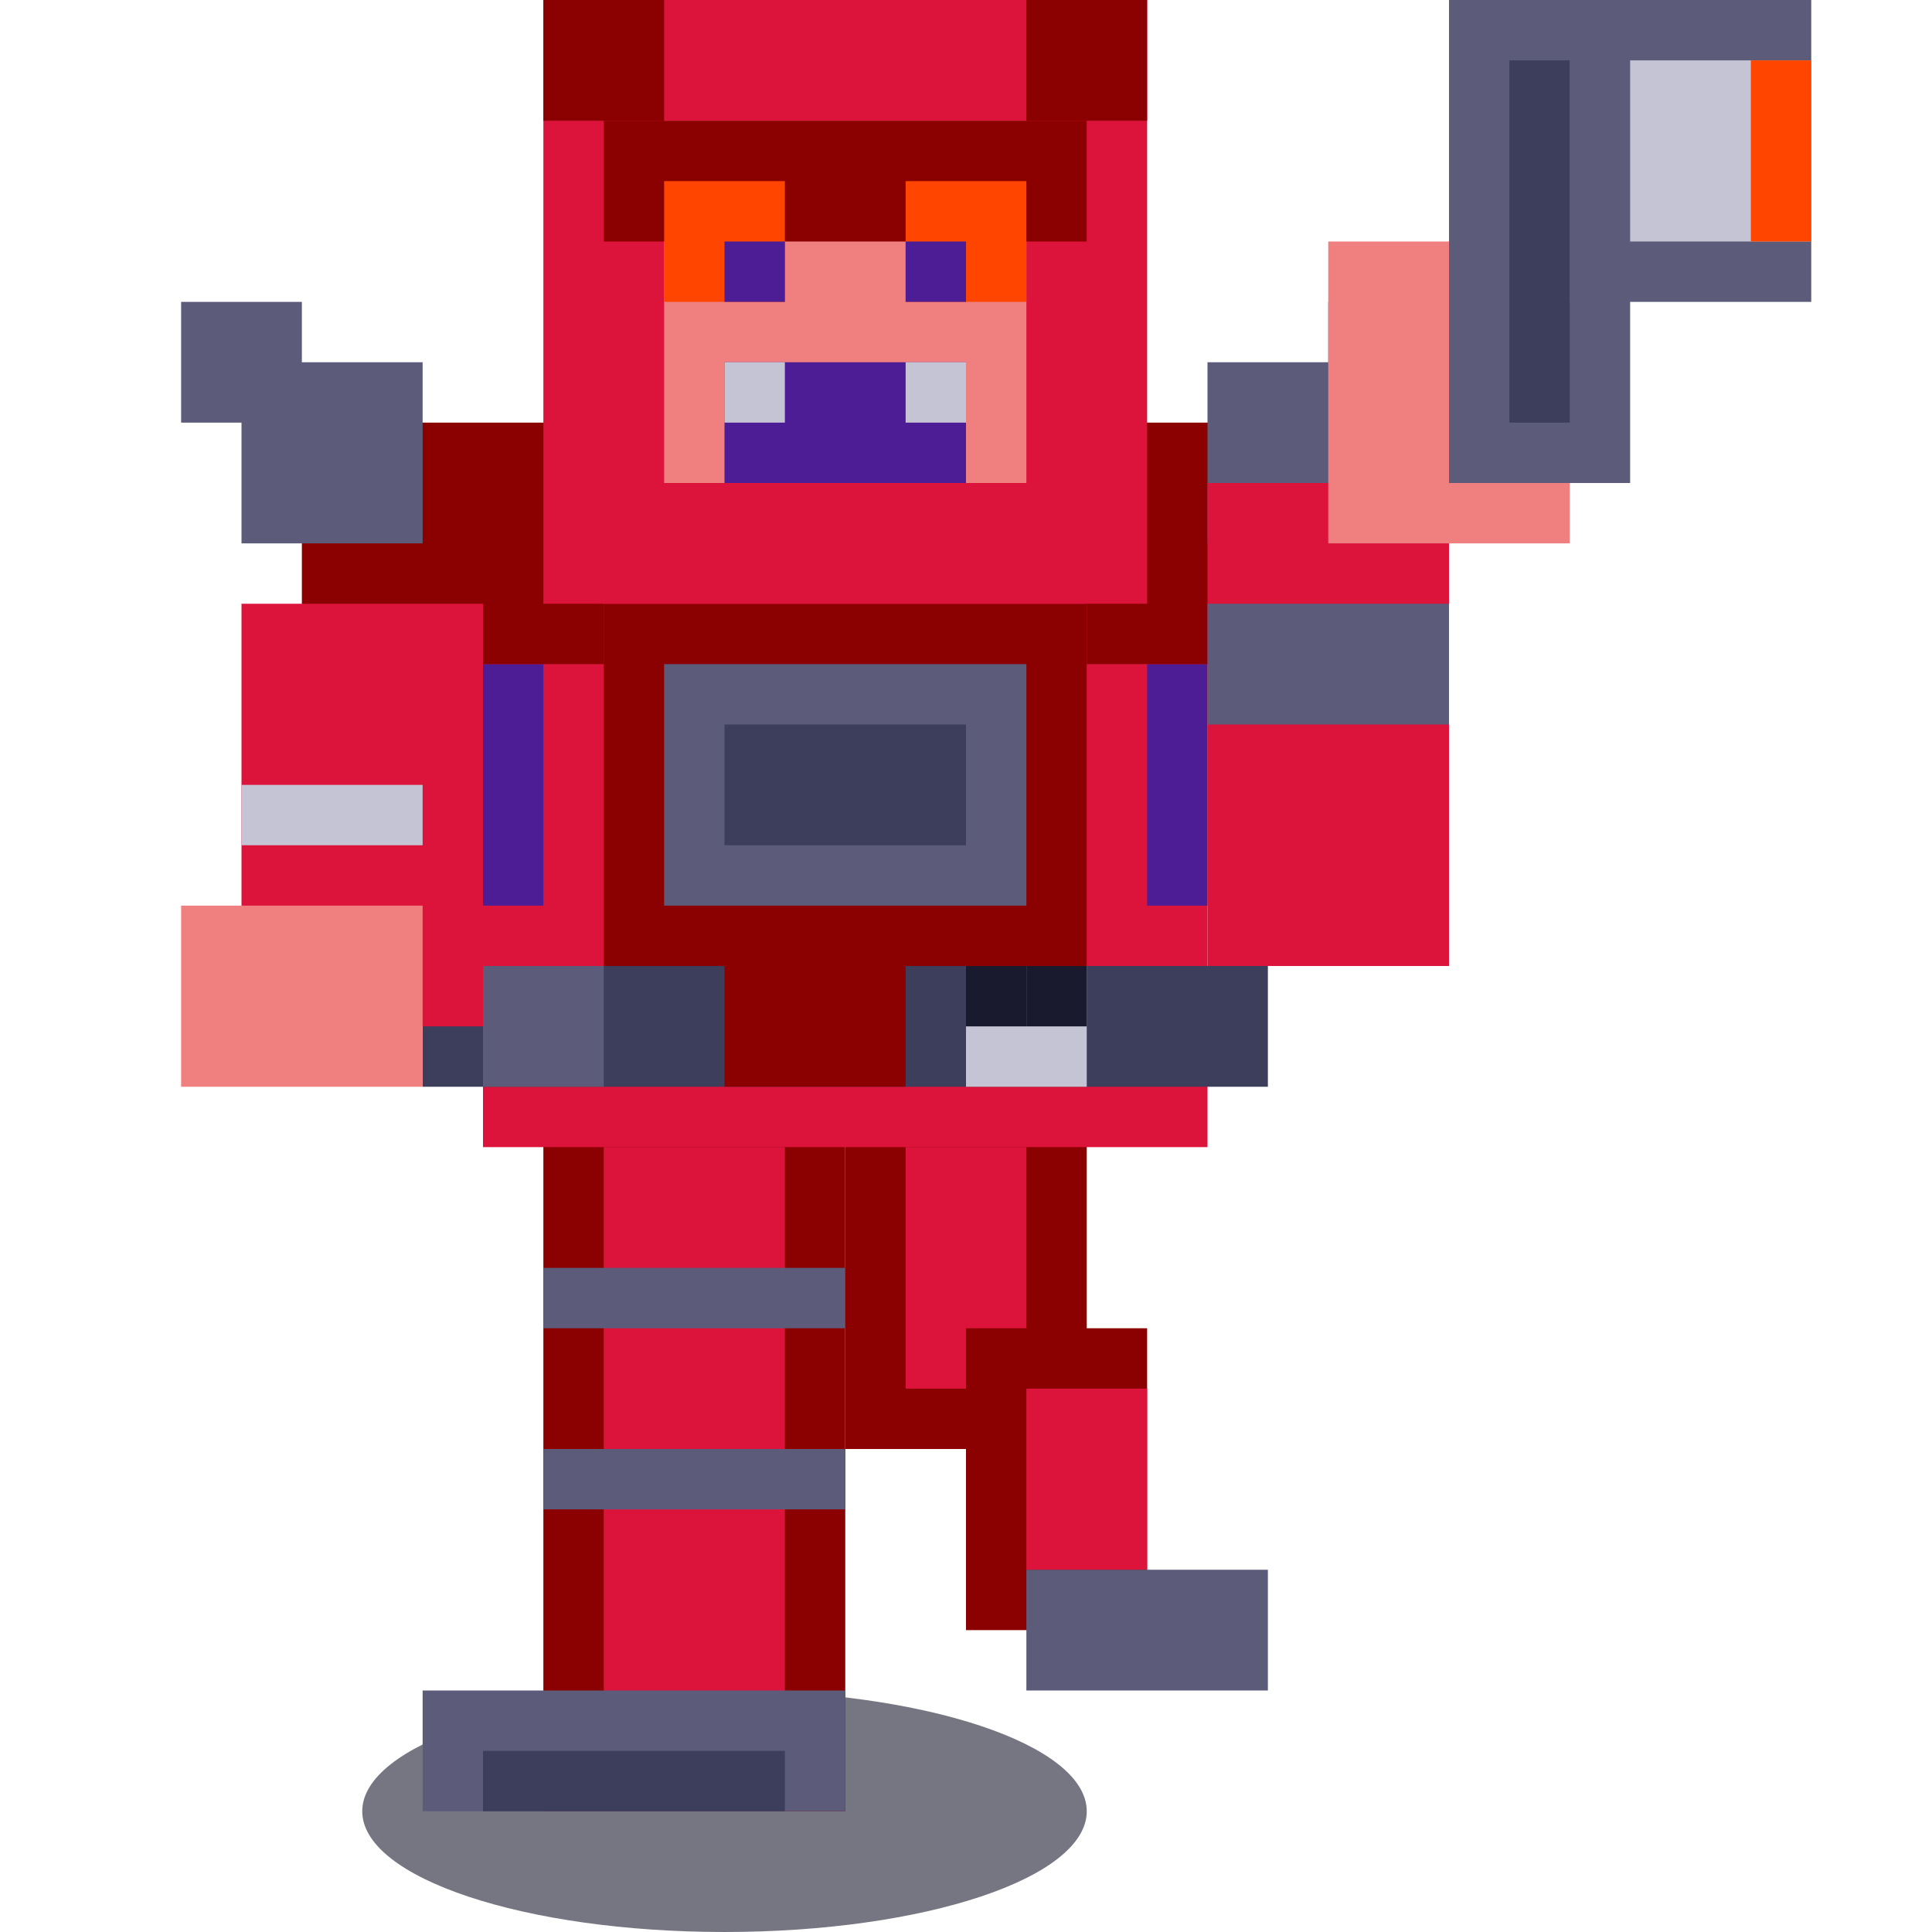
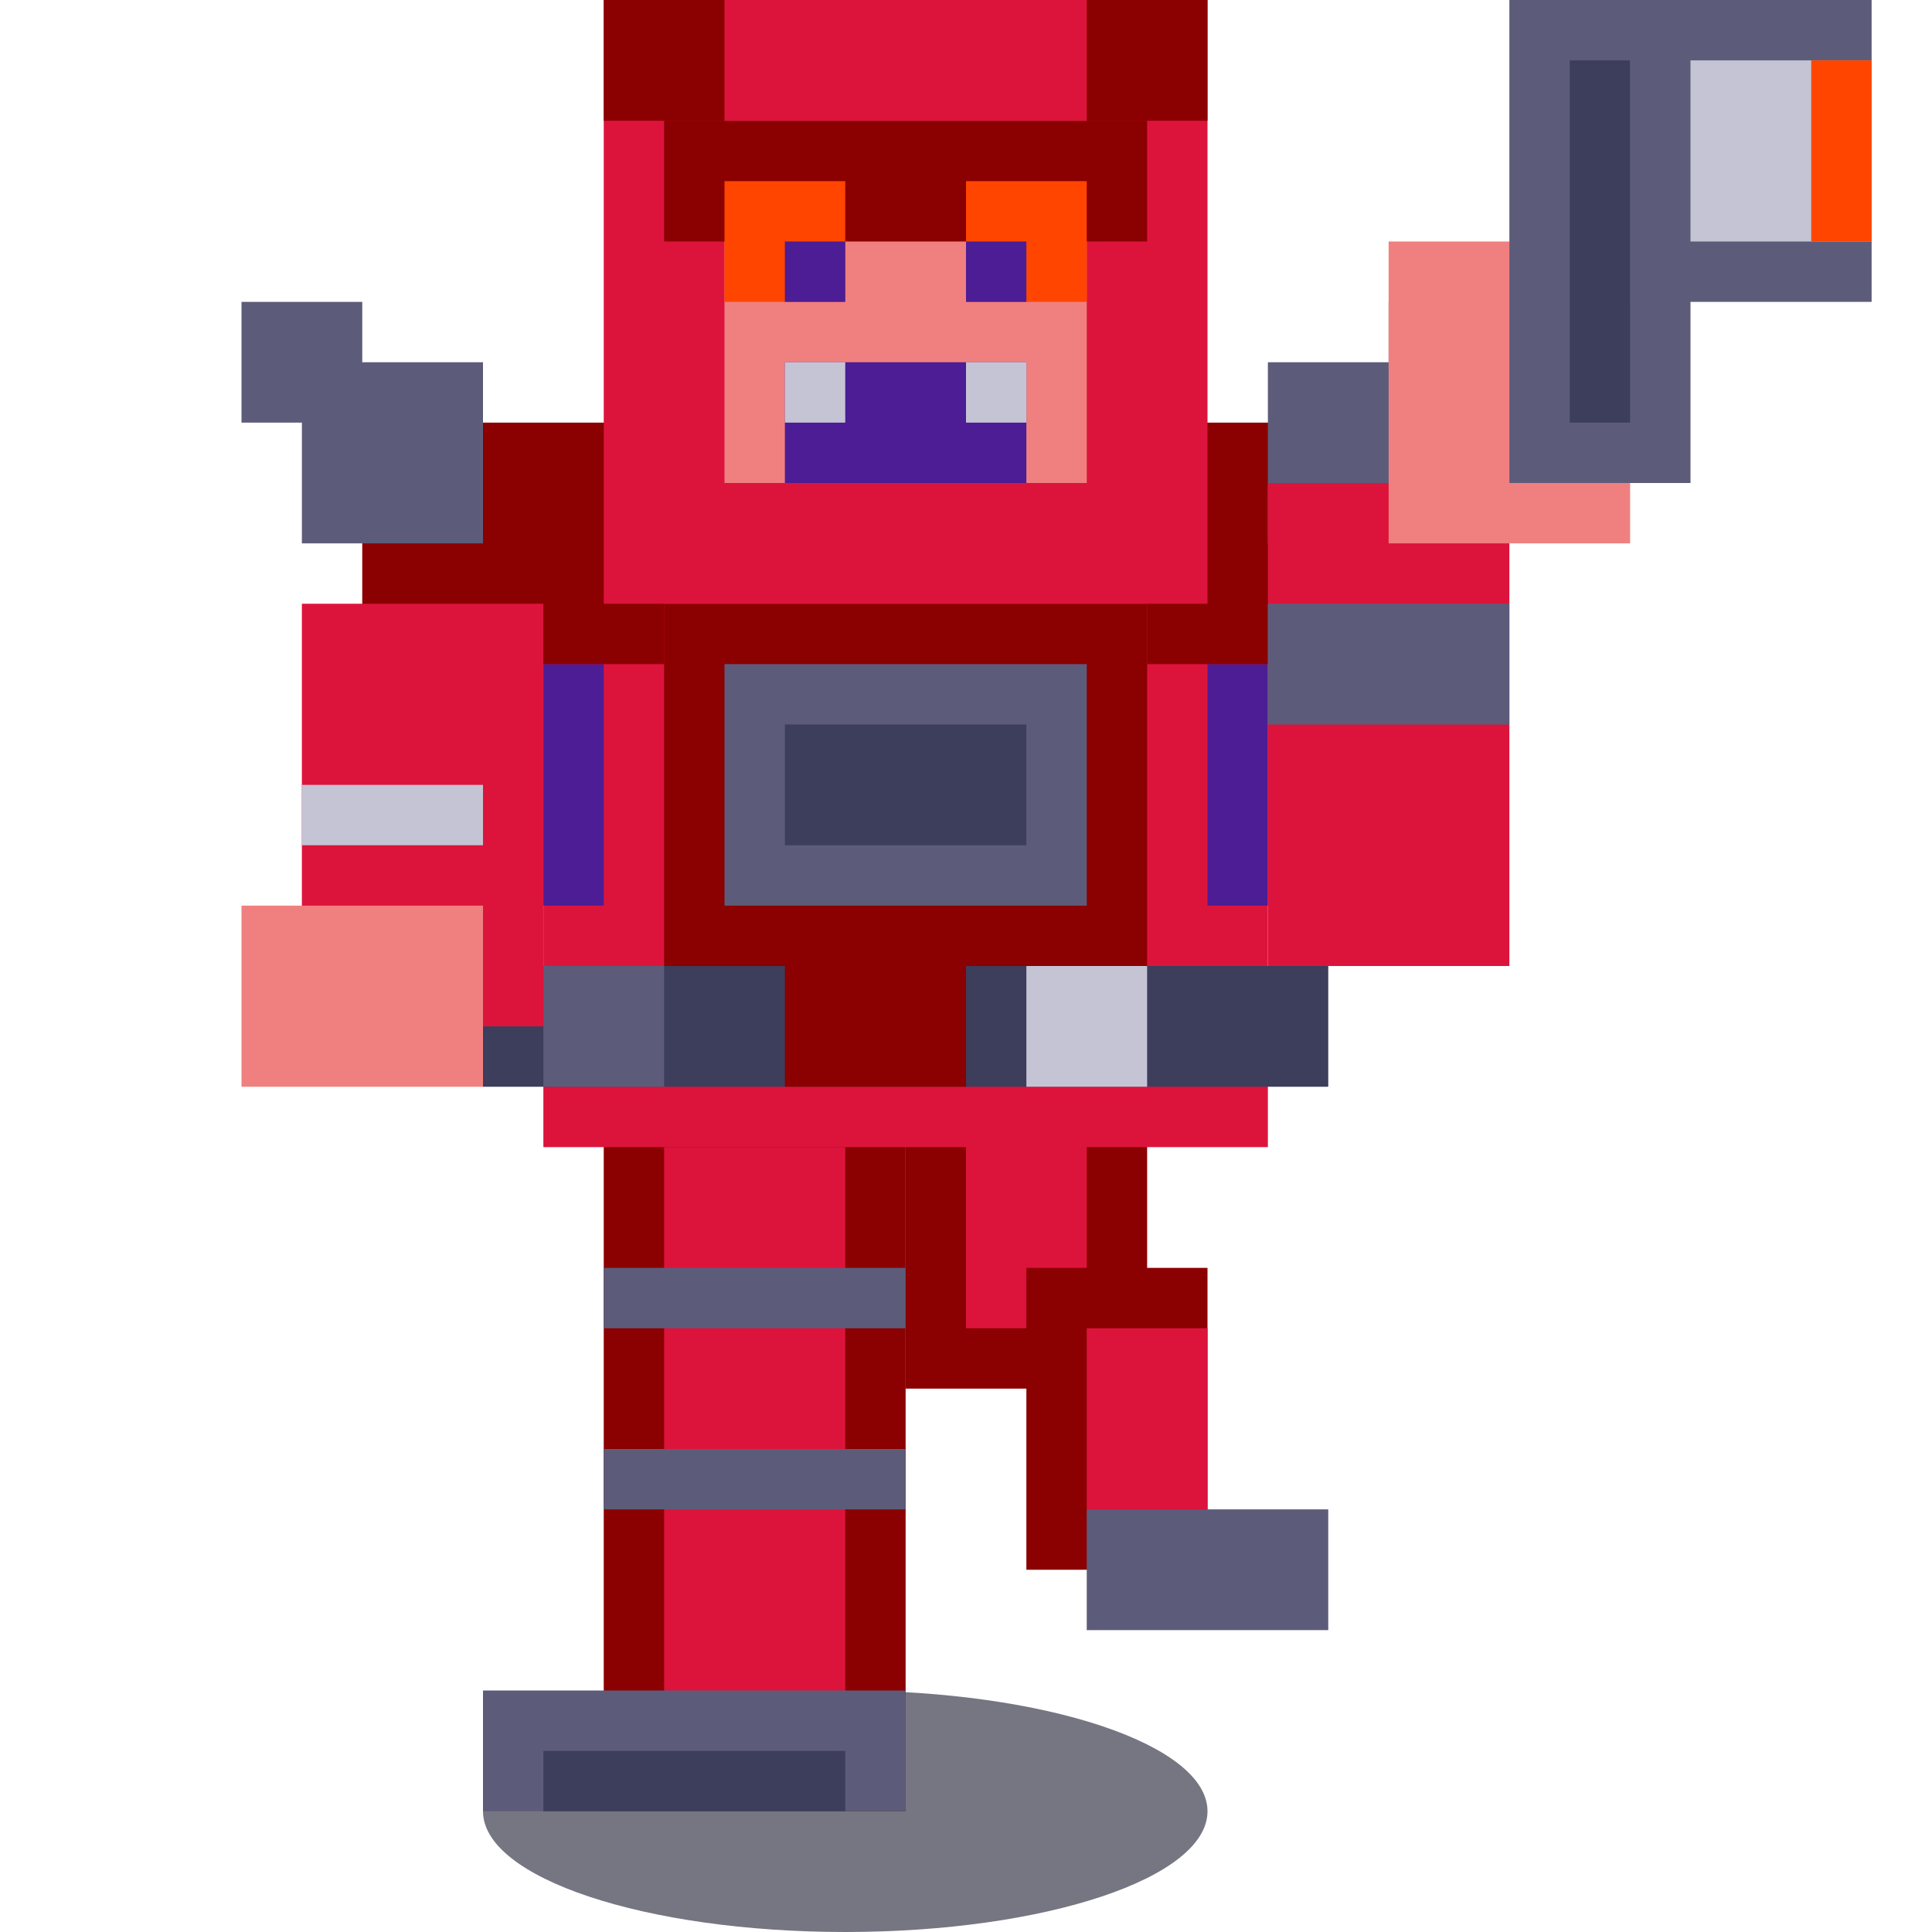
<svg xmlns="http://www.w3.org/2000/svg" viewBox="0 0 32 32" width="32" height="32">
-   <ellipse cx="12" cy="30" rx="6" ry="2" fill="#1a1a2e" opacity="0.6" />
-   <rect x="9" y="18" width="5" height="12" fill="#8b0000" />
-   <rect x="10" y="19" width="3" height="10" fill="#dc143c" />
-   <rect x="7" y="28" width="7" height="2" fill="#5c5c7a" />
-   <rect x="8" y="29" width="5" height="1" fill="#3d3d5c" />
-   <rect x="9" y="21" width="5" height="1" fill="#5c5c7a" />
-   <rect x="9" y="24" width="5" height="1" fill="#5c5c7a" />
-   <rect x="14" y="18" width="4" height="6" fill="#8b0000" />
-   <rect x="15" y="19" width="2" height="4" fill="#dc143c" />
-   <rect x="16" y="22" width="3" height="5" fill="#8b0000" />
-   <rect x="17" y="23" width="2" height="3" fill="#dc143c" />
-   <rect x="17" y="26" width="4" height="2" fill="#5c5c7a" />
-   <rect x="8" y="9" width="12" height="10" fill="#dc143c" />
-   <rect x="9" y="10" width="10" height="8" fill="#dc143c" />
-   <rect x="10" y="10" width="8" height="6" fill="#8b0000" />
-   <rect x="11" y="11" width="6" height="4" fill="#5c5c7a" />
-   <rect x="12" y="12" width="4" height="2" fill="#3d3d5c" />
-   <rect x="8" y="11" width="1" height="4" fill="#4c1d95" />
-   <rect x="19" y="11" width="1" height="4" fill="#4c1d95" />
-   <rect x="7" y="16" width="14" height="2" fill="#3d3d5c" />
-   <rect x="8" y="16" width="2" height="2" fill="#5c5c7a" />
-   <rect x="12" y="16" width="3" height="2" fill="#8b0000" />
-   <rect x="16" y="16" width="2" height="2" fill="#c4c4d4" />
-   <rect x="16" y="16" width="1" height="1" fill="#1a1a2e" />
-   <rect x="17" y="16" width="1" height="1" fill="#1a1a2e" />
-   <rect x="5" y="7" width="5" height="4" fill="#8b0000" />
-   <rect x="4" y="6" width="3" height="3" fill="#5c5c7a" />
-   <rect x="3" y="5" width="2" height="2" fill="#5c5c7a" />
-   <rect x="18" y="7" width="5" height="4" fill="#8b0000" />
-   <rect x="20" y="6" width="3" height="3" fill="#5c5c7a" />
-   <rect x="22" y="5" width="2" height="2" fill="#5c5c7a" />
-   <rect x="4" y="10" width="4" height="7" fill="#dc143c" />
-   <rect x="5" y="11" width="2" height="5" fill="#dc143c" />
-   <rect x="4" y="13" width="3" height="1" fill="#c4c4d4" />
-   <rect x="3" y="15" width="4" height="3" fill="#f08080" />
-   <rect x="20" y="8" width="4" height="8" fill="#dc143c" />
-   <rect x="21" y="9" width="2" height="6" fill="#dc143c" />
-   <rect x="20" y="10" width="4" height="2" fill="#5c5c7a" />
-   <rect x="22" y="4" width="4" height="5" fill="#f08080" />
-   <rect x="24" y="0" width="3" height="8" fill="#5c5c7a" />
-   <rect x="25" y="1" width="1" height="6" fill="#3d3d5c" />
-   <rect x="26" y="0" width="4" height="5" fill="#5c5c7a" />
-   <rect x="27" y="1" width="3" height="3" fill="#c4c4d4" />
-   <rect x="29" y="1" width="1" height="3" fill="#ff4500" />
-   <rect x="9" y="0" width="10" height="10" fill="#dc143c" />
-   <rect x="10" y="1" width="8" height="8" fill="#dc143c" />
-   <rect x="11" y="2" width="6" height="6" fill="#f08080" />
-   <rect x="10" y="2" width="8" height="2" fill="#8b0000" />
-   <rect x="11" y="3" width="2" height="2" fill="#ff4500" />
-   <rect x="15" y="3" width="2" height="2" fill="#ff4500" />
-   <rect x="12" y="4" width="1" height="1" fill="#4c1d95" />
-   <rect x="15" y="4" width="1" height="1" fill="#4c1d95" />
-   <rect x="12" y="6" width="4" height="2" fill="#4c1d95" />
-   <rect x="12" y="6" width="1" height="1" fill="#c4c4d4" />
-   <rect x="15" y="6" width="1" height="1" fill="#c4c4d4" />
-   <rect x="9" y="0" width="2" height="2" fill="#8b0000" />
-   <rect x="17" y="0" width="2" height="2" fill="#8b0000" />
+   <ellipse cx="14" cy="30" rx="6" ry="2" fill="#1a1a2e" opacity="0.6" />
+   <rect x="10" y="18" width="5" height="12" fill="#8b0000" />
+   <rect x="11" y="19" width="3" height="10" fill="#dc143c" />
+   <rect x="8" y="28" width="7" height="2" fill="#5c5c7a" />
+   <rect x="9" y="29" width="5" height="1" fill="#3d3d5c" />
+   <rect x="10" y="21" width="5" height="1" fill="#5c5c7a" />
+   <rect x="10" y="24" width="5" height="1" fill="#5c5c7a" />
+   <rect x="15" y="17" width="4" height="6" fill="#8b0000" />
+   <rect x="16" y="18" width="2" height="4" fill="#dc143c" />
+   <rect x="17" y="21" width="3" height="5" fill="#8b0000" />
+   <rect x="18" y="22" width="2" height="3" fill="#dc143c" />
+   <rect x="18" y="25" width="4" height="2" fill="#5c5c7a" />
+   <rect x="9" y="9" width="12" height="10" fill="#dc143c" />
+   <rect x="10" y="10" width="10" height="8" fill="#dc143c" />
+   <rect x="11" y="10" width="8" height="6" fill="#8b0000" />
+   <rect x="12" y="11" width="6" height="4" fill="#5c5c7a" />
+   <rect x="13" y="12" width="4" height="2" fill="#3d3d5c" />
+   <rect x="9" y="11" width="1" height="4" fill="#4c1d95" />
+   <rect x="20" y="11" width="1" height="4" fill="#4c1d95" />
+   <rect x="8" y="16" width="14" height="2" fill="#3d3d5c" />
+   <rect x="9" y="16" width="2" height="2" fill="#5c5c7a" />
+   <rect x="13" y="16" width="3" height="2" fill="#8b0000" />
+   <rect x="17" y="16" width="2" height="2" fill="#c4c4d4" />
+   <rect x="6" y="7" width="5" height="4" fill="#8b0000" />
+   <rect x="5" y="6" width="3" height="3" fill="#5c5c7a" />
+   <rect x="4" y="5" width="2" height="2" fill="#5c5c7a" />
+   <rect x="19" y="7" width="5" height="4" fill="#8b0000" />
+   <rect x="21" y="6" width="3" height="3" fill="#5c5c7a" />
+   <rect x="23" y="5" width="2" height="2" fill="#5c5c7a" />
+   <rect x="5" y="10" width="4" height="7" fill="#dc143c" />
+   <rect x="6" y="11" width="2" height="5" fill="#dc143c" />
+   <rect x="5" y="13" width="3" height="1" fill="#c4c4d4" />
+   <rect x="4" y="15" width="4" height="3" fill="#f08080" />
+   <rect x="21" y="8" width="4" height="8" fill="#dc143c" />
+   <rect x="22" y="9" width="2" height="6" fill="#dc143c" />
+   <rect x="21" y="10" width="4" height="2" fill="#5c5c7a" />
+   <rect x="23" y="4" width="4" height="5" fill="#f08080" />
+   <rect x="25" y="0" width="3" height="8" fill="#5c5c7a" />
+   <rect x="26" y="1" width="1" height="6" fill="#3d3d5c" />
+   <rect x="27" y="0" width="4" height="5" fill="#5c5c7a" />
+   <rect x="28" y="1" width="3" height="3" fill="#c4c4d4" />
+   <rect x="30" y="1" width="1" height="3" fill="#ff4500" />
+   <rect x="10" y="0" width="10" height="10" fill="#dc143c" />
+   <rect x="11" y="1" width="8" height="8" fill="#dc143c" />
+   <rect x="12" y="2" width="6" height="6" fill="#f08080" />
+   <rect x="11" y="2" width="8" height="2" fill="#8b0000" />
+   <rect x="12" y="3" width="2" height="2" fill="#ff4500" />
+   <rect x="16" y="3" width="2" height="2" fill="#ff4500" />
+   <rect x="13" y="4" width="1" height="1" fill="#4c1d95" />
+   <rect x="16" y="4" width="1" height="1" fill="#4c1d95" />
+   <rect x="13" y="6" width="4" height="2" fill="#4c1d95" />
+   <rect x="13" y="6" width="1" height="1" fill="#c4c4d4" />
+   <rect x="16" y="6" width="1" height="1" fill="#c4c4d4" />
+   <rect x="10" y="0" width="2" height="2" fill="#8b0000" />
+   <rect x="18" y="0" width="2" height="2" fill="#8b0000" />
</svg>
